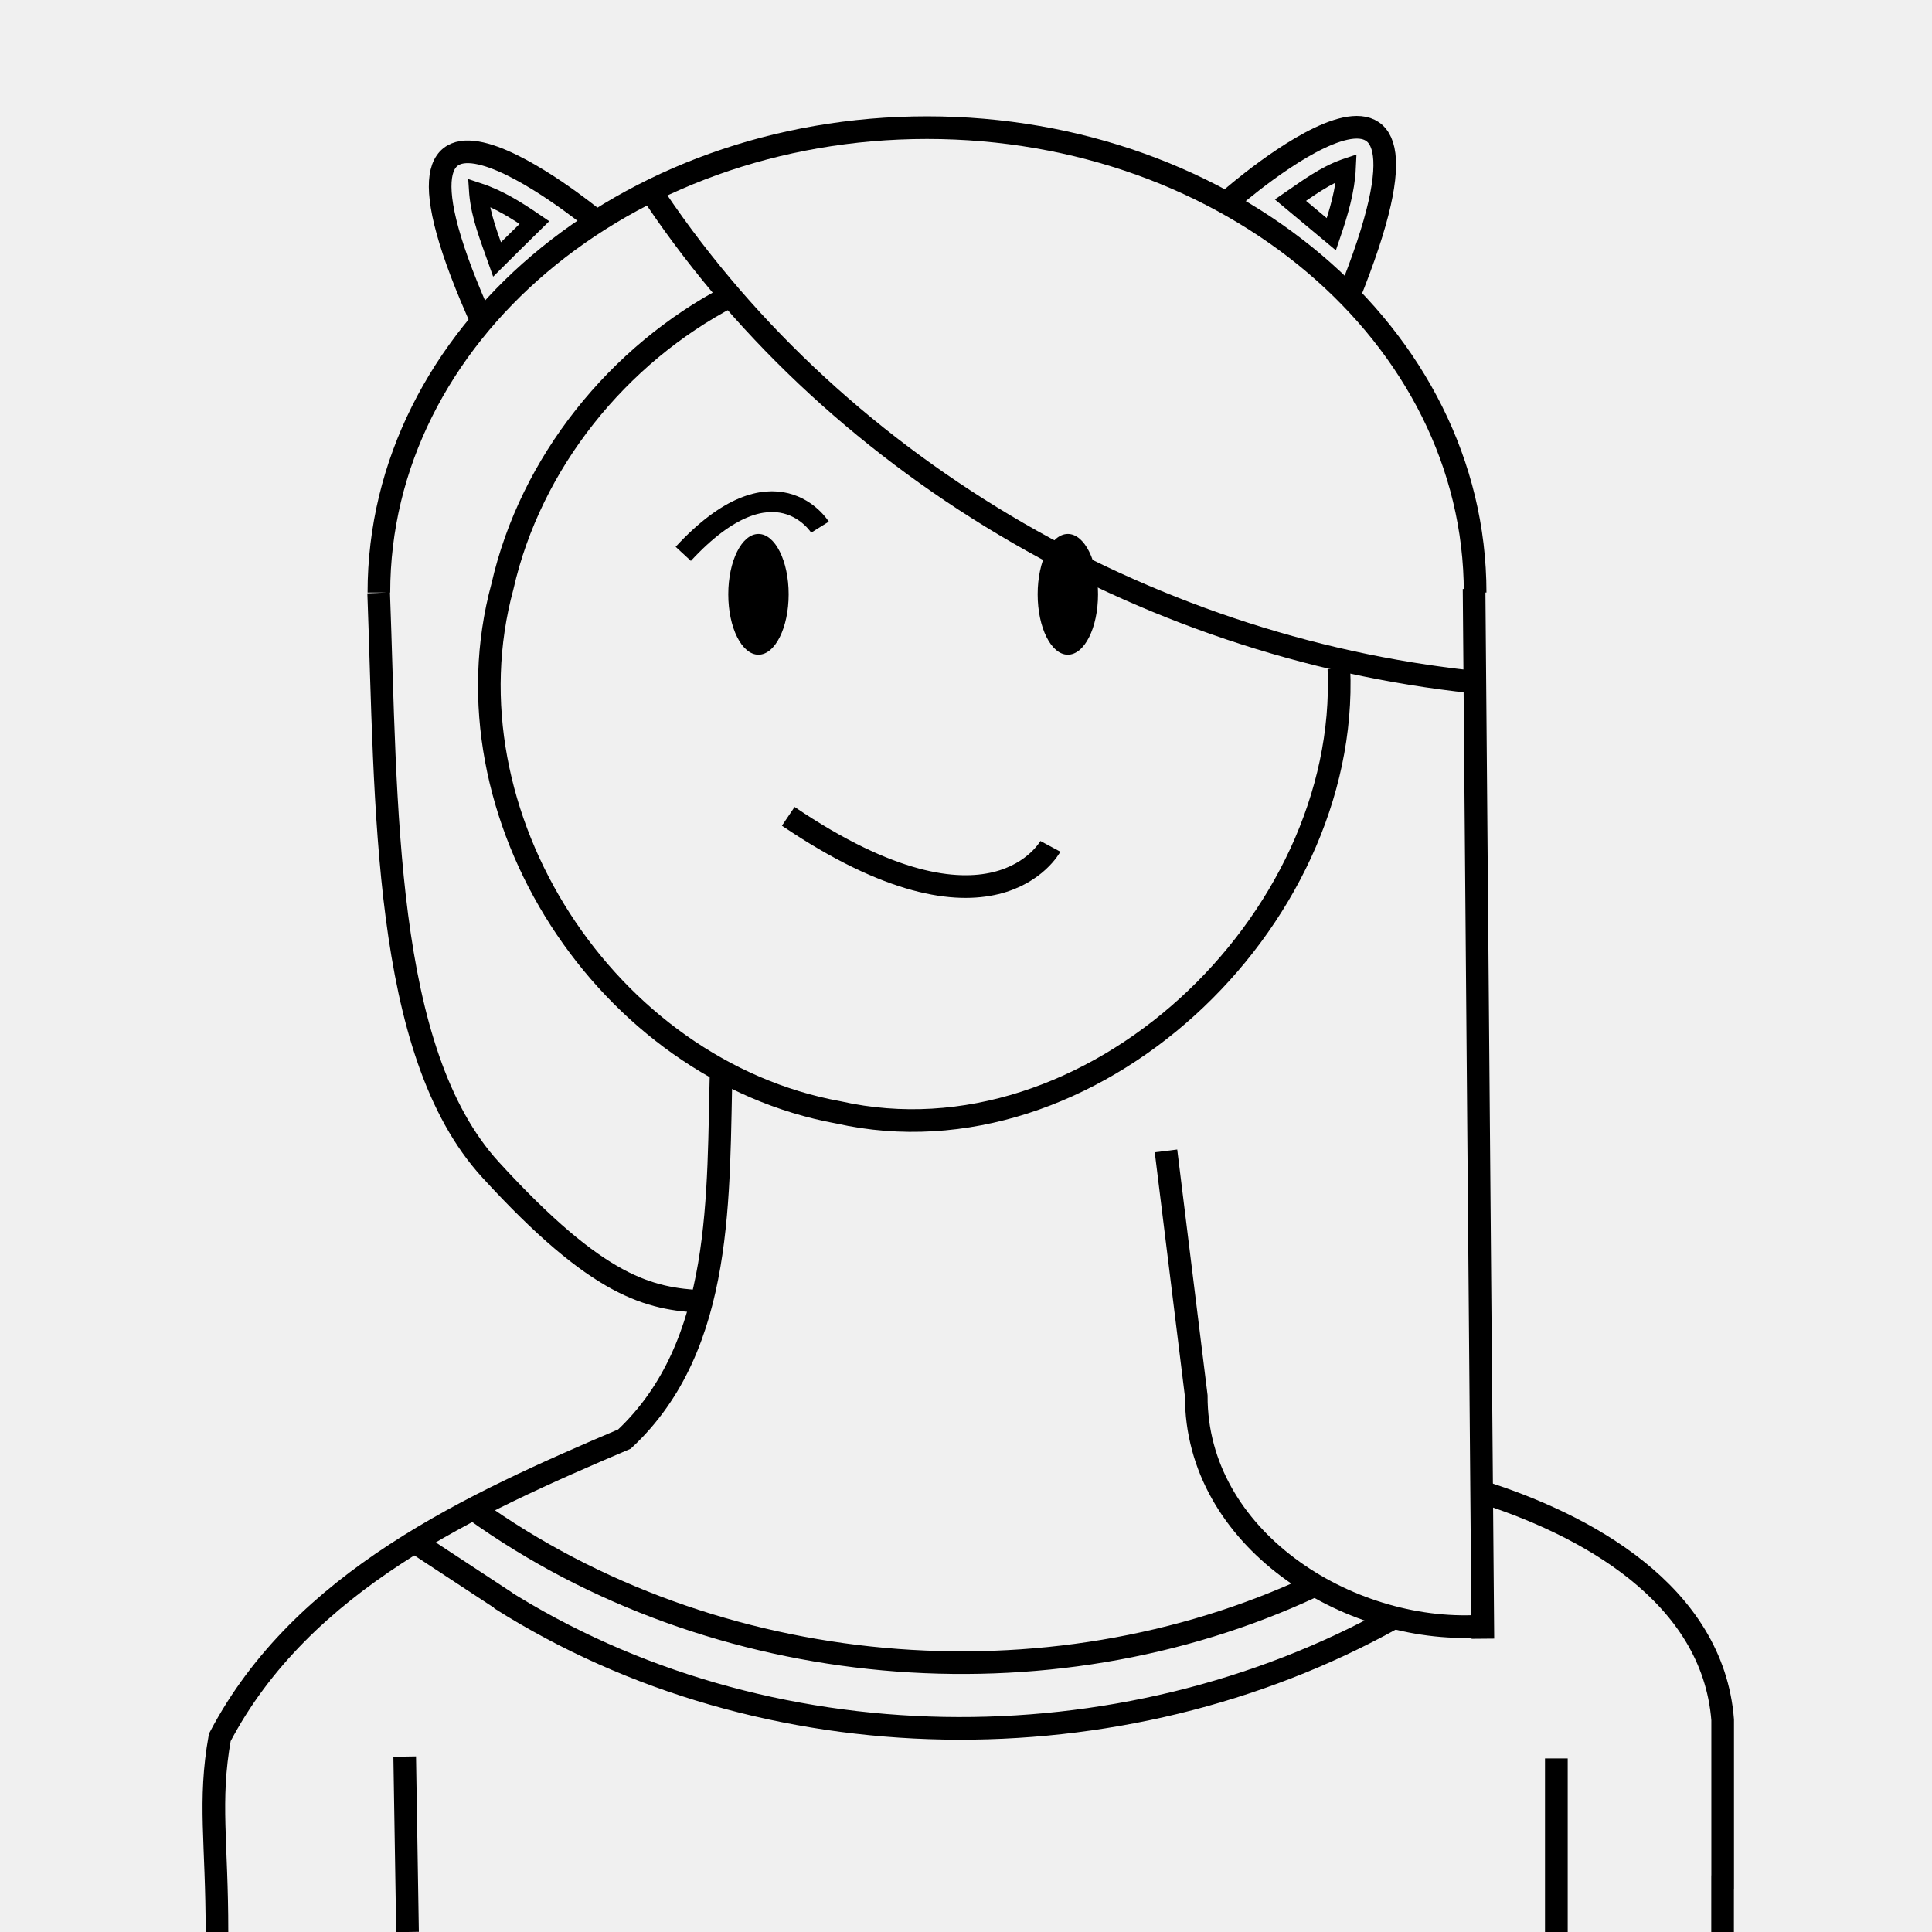
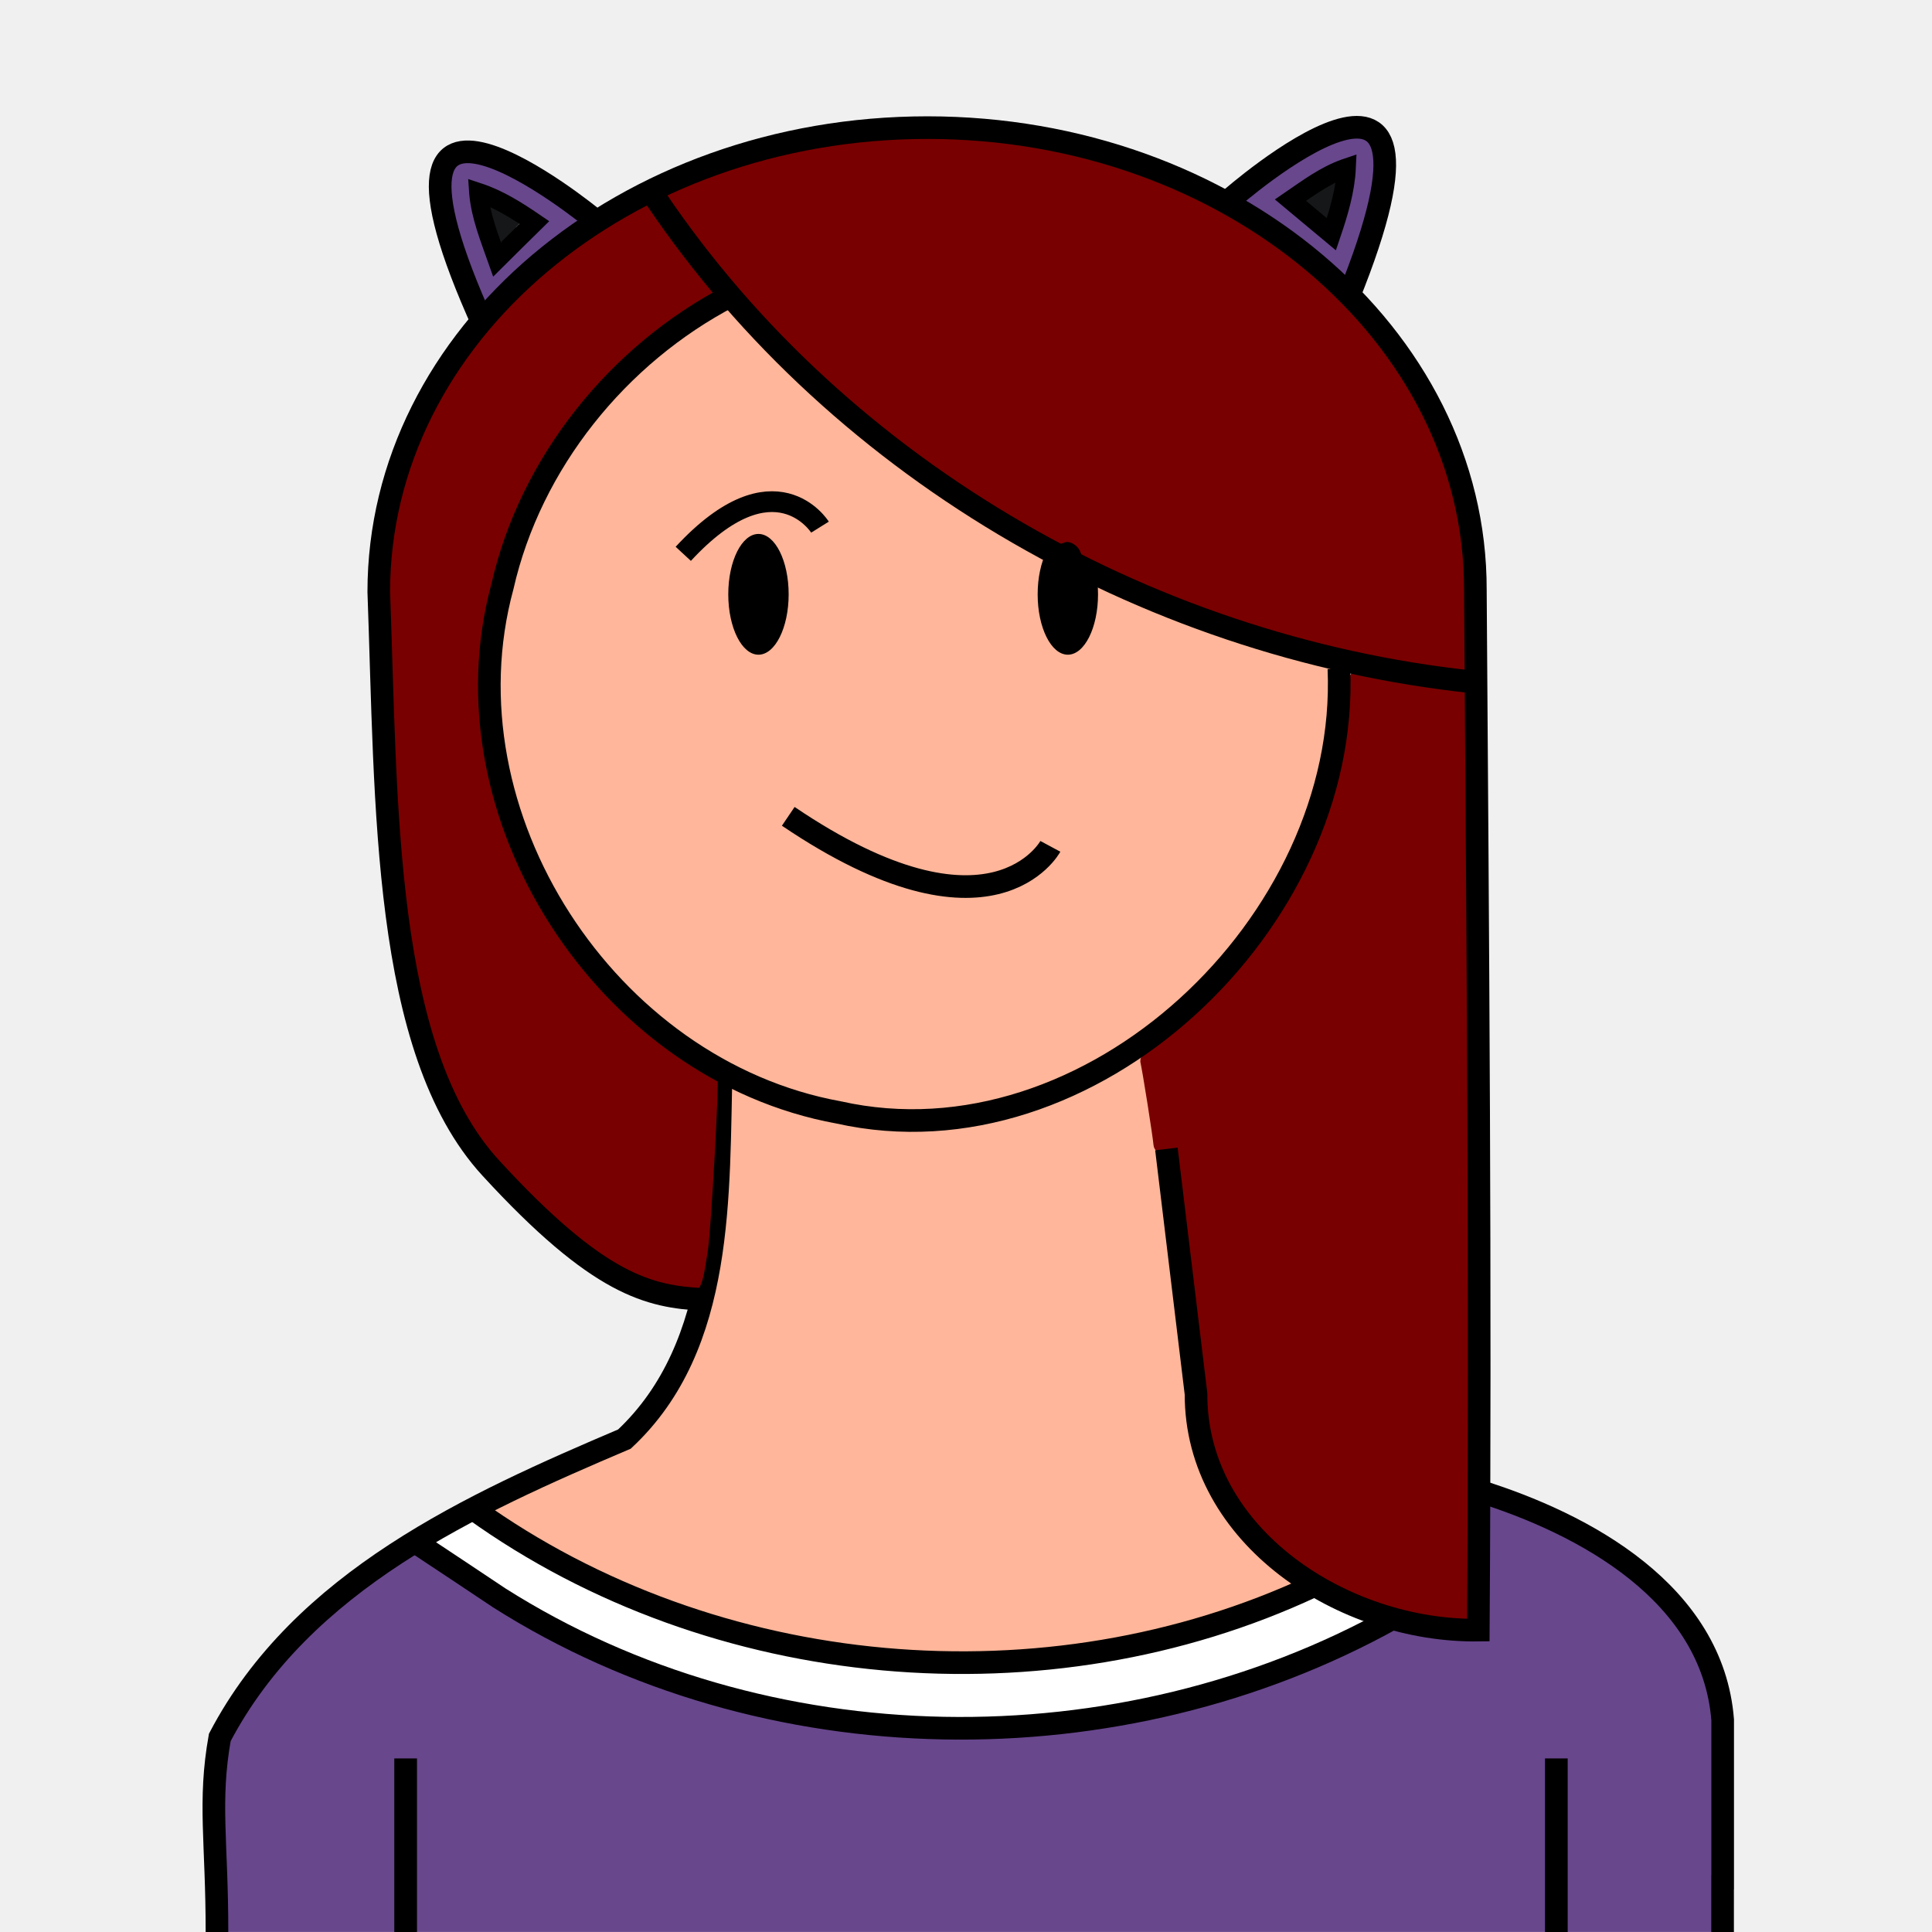
<svg xmlns="http://www.w3.org/2000/svg" width="270.933mm" height="270.933mm" viewBox="0 0 270.933 270.933" version="1.1" id="svg1">
  <defs id="defs1" />
  <g id="layer6">
-     <path style="fill:none;fill-opacity:1;stroke:#000000;stroke-width:3.175;stroke-linecap:butt;stroke-linejoin:miter;stroke-dasharray:none;stroke-opacity:1;paint-order:normal" d="M 67.82,45.628 C 47.925,1.737 83.102,30.613 83.102,30.613" id="path27" />
-     <path id="path27-2" style="fill:none;fill-opacity:1;stroke:#000000;stroke-width:2.646;stroke-linecap:butt;stroke-linejoin:miter;stroke-dasharray:none;stroke-opacity:1;paint-order:normal" d="m 67.123,27.133 c 0.294,3.207 1.512,6.202 2.582,9.238 1.73,-1.737 3.502,-3.436 5.244,-5.162 -2.48,-1.693 -4.992,-3.282 -7.836,-4.225 l 0.007,0.1 z" />
-     <path style="fill:none;fill-opacity:1;stroke:#000000;stroke-width:3.175;stroke-linecap:butt;stroke-linejoin:miter;stroke-dasharray:none;stroke-opacity:1;paint-order:normal" d="M 189.07,41.729 C 206.866,-2.212 172.553,27.931 172.553,27.931" id="path27-9" />
-     <path id="path27-9-7" style="fill:none;fill-opacity:1;stroke:#000000;stroke-width:2.646;stroke-linecap:butt;stroke-linejoin:miter;stroke-dasharray:none;stroke-opacity:1;paint-order:normal" d="m 188.628,23.602 c -2.811,0.994 -5.223,2.796 -7.658,4.467 1.914,1.592 3.826,3.183 5.734,4.781 1.015,-2.984 1.969,-6.176 2.111,-9.311 l -0.095,0.032 z" />
-   </g>
-   <g id="layer2">
-     <path id="path21" style="fill:none;fill-opacity:1;stroke:#000000;stroke-width:3.175;stroke-linecap:butt;stroke-linejoin:miter;stroke-dasharray:none;stroke-opacity:1;paint-order:normal" d="M 90.762,26.011 C 116.24,65.073 160.305,90.715 206.466,95.623 m 0.976,132.429 c -18.468,1.053 -39.738,-12.264 -39.685,-32.297 -1.415,-11.453 -2.83,-22.906 -4.245,-34.359 m 43.204,-78.814 c 0.411,49.074 0.823,98.147 1.234,147.221 M 53.102,83.137 c 1.113,29.762 0.494,64.293 15.69,80.904 15.195,16.611 22.277,18.087 29.746,18.492 M 53.134,83.095 c 10e-7,-36.007 34.414,-65.196 76.865,-65.196 42.451,0 76.865,29.189 76.865,65.196" />
+     <g id="layer9">
+       <g id="layer9-0">
+         <path style="fill:#68478d;fill-opacity:1;fill-rule:nonzero;stroke:#68478d;stroke-width:5.186;stroke-linecap:square;stroke-linejoin:bevel;stroke-dasharray:none;stroke-opacity:1;paint-order:markers stroke fill" d="m 705.827,139.431 c -11.767,-10.466 -24.345,-19.918 -37.715,-28.341 l -7.377,-4.647 7.278,-5.639 c 24.938,-19.324 47.518,-30.13 54.929,-26.288 5.832,3.024 6.187,16.041 0.994,36.466 -2.369,9.318 -10.643,34.24 -11.363,34.222 -0.145,-0.004 -3.181,-2.601 -6.746,-5.773 z m 5.423,-15.461 c 5.103,-15.519 7.155,-25.337 7.728,-36.973 0.2,-4.065 0.109,-5.056 -0.464,-5.056 -1.506,0 -12.3,4.167 -16.757,6.47 -5.7,2.944 -25.751,16.425 -25.751,17.314 0,0.61 31.249,27.013 31.993,27.031 0.197,0.005 1.659,-3.948 3.25,-8.785 z" id="path12" transform="scale(0.2645833)" />
+         <path style="fill:#151718;fill-opacity:1;fill-rule:nonzero;stroke:#151718;stroke-width:5.186;stroke-linecap:square;stroke-linejoin:bevel;stroke-dasharray:none;stroke-opacity:1;paint-order:markers stroke fill" d="m 698.195,111.029 c -2.628,-2.193 -4.932,-4.139 -5.118,-4.326 -0.36,-0.36 8.366,-6.199 12.129,-8.117 l 2.232,-1.138 -0.35,1.97 c -0.442,2.487 -3.121,13.011 -3.688,14.488 -0.398,1.036 -0.741,0.847 -5.205,-2.877 z" id="path13" transform="scale(0.2645833)" />
+       </g>
+       <g id="layer9-06">
+         <path style="fill:none;fill-opacity:1;stroke:#000000;stroke-width:3.175;stroke-linecap:butt;stroke-linejoin:miter;stroke-dasharray:none;stroke-opacity:1;paint-order:normal" d="M 189.07,41.729 C 206.866,-2.212 172.553,27.931 172.553,27.931" id="path27-9" />
+         <path id="path27-9-7" style="fill:none;fill-opacity:1;stroke:#000000;stroke-width:2.646;stroke-linecap:butt;stroke-linejoin:miter;stroke-dasharray:none;stroke-opacity:1;paint-order:normal" d="m 188.628,23.602 c -2.811,0.994 -5.223,2.796 -7.658,4.467 1.914,1.592 3.826,3.183 5.734,4.781 1.015,-2.984 1.969,-6.176 2.111,-9.311 l -0.095,0.032 z" />
+       </g>
+     </g>
+     <g id="layer10">
+       <g id="layer12">
+         <path style="display:inline;fill:#68478d;fill-opacity:1;fill-rule:nonzero;stroke:#68478d;stroke-width:1.297;stroke-linecap:square;stroke-linejoin:bevel;stroke-dasharray:none;stroke-opacity:1;paint-order:markers stroke fill" d="m 256.994,158.868 c -0.274,-0.512 -2.718,-6.392 -4.303,-10.352 -7.517,-18.785 -11.802,-33.433 -13.048,-44.6 -0.307,-2.753 -0.313,-7.619 -0.013,-9.465 0.459,-2.816 1.209,-4.677 2.379,-5.903 1.38,-1.447 2.929,-1.965 5.885,-1.968 8.972,-0.011 23.526,6.564 42.267,19.092 4.94,3.303 15.316,10.777 15.601,11.239 0.042,0.069 -0.431,0.469 -1.051,0.89 -6.28,4.263 -15.698,11.448 -22.07,16.838 -8.723,7.379 -17.045,15.313 -24.396,23.258 -0.992,1.072 -1.137,1.185 -1.251,0.971 z m 10.347,-18.102 c 3.246,-3.229 9.256,-9.161 13.356,-13.182 4.1,-4.021 8.147,-7.994 8.993,-8.828 l 1.538,-1.516 -4.779,-3.245 c -5.381,-3.653 -8.269,-5.528 -11.506,-7.473 -5.524,-3.318 -10.798,-5.967 -15.704,-7.889 -2.254,-0.883 -10.946,-3.781 -11.044,-3.683 -0.117,0.117 0.465,8.4 0.742,10.563 0.573,4.466 1.495,8.713 3.059,14.091 1.018,3.501 2.219,7.062 5.401,16.012 1.533,4.314 3.038,8.559 3.344,9.432 0.306,0.874 0.588,1.588 0.627,1.588 0.039,0 2.727,-2.642 5.972,-5.871 z" id="path6" transform="scale(0.2645833)" />
+         <path style="display:inline;fill:#151718;fill-opacity:1;fill-rule:nonzero;stroke:#151718;stroke-width:1.297;stroke-linecap:square;stroke-linejoin:bevel;stroke-dasharray:none;stroke-opacity:1;paint-order:markers stroke fill" d="m 265.466,128.077 c -2.462,-6.792 -4.08,-12.091 -5.449,-17.842 -0.062,-0.262 0.161,-0.178 2.04,0.76 2.588,1.294 4.337,2.251 7.037,3.852 1.885,1.118 5.818,3.571 6.065,3.783 0.056,0.048 -2.088,2.232 -4.764,4.854 -3.016,2.956 -4.889,4.701 -4.928,4.592 z" id="path5" transform="scale(0.2645833)" />
+       </g>
+       <g id="layer11">
+         <path style="fill:none;fill-opacity:1;stroke:#000000;stroke-width:3.175;stroke-linecap:butt;stroke-linejoin:miter;stroke-dasharray:none;stroke-opacity:1;paint-order:normal" d="M 67.82,45.628 C 47.925,1.737 83.102,30.613 83.102,30.613" id="path27" />
+         <path id="path27-2" style="fill:none;fill-opacity:1;stroke:#000000;stroke-width:2.646;stroke-linecap:butt;stroke-linejoin:miter;stroke-dasharray:none;stroke-opacity:1;paint-order:normal" d="m 67.123,27.133 c 0.294,3.207 1.512,6.202 2.582,9.238 1.73,-1.737 3.502,-3.436 5.244,-5.162 -2.48,-1.693 -4.992,-3.282 -7.836,-4.225 l 0.007,0.1 z" />
+       </g>
+     </g>
  </g>
  <g id="layer7">
-     <path id="path8" style="fill:#000000;fill-opacity:1;stroke:none;stroke-width:0.265" d="m 110.596,83.344 a 4.233,8.467 0 0 1 -4.233,8.467 4.233,8.467 0 0 1 -4.233,-8.467 4.233,8.467 0 0 1 4.233,-8.467 4.233,8.467 0 0 1 4.233,8.467 z" />
-     <path id="path8-5" style="fill:#000000;fill-opacity:1;stroke:none;stroke-width:0.265;stroke-dasharray:none;stroke-opacity:1" d="m 153.981,83.344 c 0,4.676 -1.895,8.467 -4.233,8.467 -2.338,-3e-6 -4.233,-3.791 -4.233,-8.467 0,-4.676 1.895,-8.467 4.233,-8.467 2.338,3e-6 4.233,3.791 4.233,8.467 z" />
-     <path style="fill:none;stroke:#000000;stroke-width:2.91;stroke-dasharray:none;stroke-opacity:1" d="M 95.817,77.666 C 108.662,63.779 114.991,73.923 114.991,73.923" id="path9" />
-     <path style="fill:none;stroke:#000000;stroke-width:3.175;stroke-dasharray:none;stroke-opacity:1" d="m 110.541,114.479 c 28.62,19.36 36.757,4.209 36.757,4.209" id="path11" />
-   </g>
-   <g id="layer1">
-     <path style="fill:none;stroke:#000000;stroke-width:3.175" d="M 187.761,93.764 C 189.294,129.423 152.858,163.901 117.592,155.996 85.111,150.09 61.739,114.333 70.461,82.236 74.4,64.89 86.672,49.704 102.357,41.535" id="path1" />
+     <g id="layer13">
+       <path style="display:inline;fill:#ffb69a;fill-opacity:1;fill-rule:nonzero;stroke:#ffb69a;stroke-width:20.744;stroke-linecap:square;stroke-linejoin:bevel;stroke-dasharray:none;stroke-opacity:1;paint-order:markers stroke fill" d="M 451.512,583.753 C 379.319,570.709 320.61,524.27 287.387,453.928 268.052,412.991 262.214,370.676 269.979,327.761 c 11.278,-62.331 47.946,-118.005 100.42,-152.47 l 14.06,-9.235 31.369,30.658 c 34.787,33.998 72.094,63.032 110.066,85.658 l 24.919,14.848 -0.767,15.192 c -1.27,25.156 9.233,41.183 21.654,33.044 5.816,-3.811 8.768,-10.248 10.502,-22.901 l 1.179,-8.604 32.439,13.085 c 17.842,7.197 44.923,16.605 60.181,20.907 l 27.742,7.822 -1.37,18.191 c -3.907,51.867 -26.781,100.937 -66.184,141.98 -52.577,54.766 -119.959,79.509 -184.679,67.816 z m 88.188,-112.363 c 9.487,-4.224 22.472,-15.148 22.472,-18.905 0,-1.224 -2.619,-3.581 -5.821,-5.236 -5.358,-2.771 -6.028,-2.679 -8.423,1.156 -1.431,2.291 -7.803,6.547 -14.16,9.458 -10.165,4.654 -13.464,5.161 -27.361,4.206 -19.266,-1.324 -42.356,-9.776 -66.734,-24.427 -9.433,-5.669 -17.828,-10.308 -18.655,-10.308 -0.828,0 -3.007,2.293 -4.843,5.095 -3.281,5.007 -3.175,5.207 6.116,11.6 14.594,10.041 51.076,26.753 65.611,30.056 16.65,3.783 39.976,2.57 51.798,-2.694 z M 409.625,343.584 c 16.914,-16.914 8.667,-65.368 -10.315,-60.604 -15.621,3.921 -18.411,51.819 -3.665,62.932 5.016,3.78 8.443,3.21 13.981,-2.328 z m -13.907,-67.098 c 12.225,-5.666 19.558,-5.179 28.554,1.898 4.491,3.533 6.302,3.874 10.47,1.975 6.561,-2.989 6.355,-5.058 -1.131,-11.357 -18.08,-15.213 -42.153,-11.428 -66.493,10.456 l -10.51,9.45 4.536,4.828 4.536,4.828 9.565,-8.51 c 5.261,-4.681 14.474,-10.786 20.475,-13.567 z" id="path14" transform="scale(0.2645833)" />
+     </g>
+     <g id="layer14">
+       <path id="path8" style="display:inline;fill:#000000;fill-opacity:1;stroke:none;stroke-width:0.265" d="m 110.596,83.344 a 4.233,8.467 0 0 1 -4.233,8.467 4.233,8.467 0 0 1 -4.233,-8.467 4.233,8.467 0 0 1 4.233,-8.467 4.233,8.467 0 0 1 4.233,8.467 z" />
+       <path id="path8-5" style="display:inline;fill:#000000;fill-opacity:1;stroke:none;stroke-width:0.265;stroke-dasharray:none;stroke-opacity:1" d="m 153.981,83.344 c 0,4.676 -1.895,8.467 -4.233,8.467 -2.338,-3e-6 -4.233,-3.791 -4.233,-8.467 0,-4.676 1.895,-8.467 4.233,-8.467 2.338,3e-6 4.233,3.791 4.233,8.467 z" />
+       <path style="display:inline;fill:none;stroke:#000000;stroke-width:2.91;stroke-dasharray:none;stroke-opacity:1" d="M 95.817,77.666 C 108.662,63.779 114.991,73.923 114.991,73.923" id="path9" />
+       <path style="display:inline;fill:none;stroke:#000000;stroke-width:3.175;stroke-dasharray:none;stroke-opacity:1" d="m 110.541,114.479 c 28.62,19.36 36.757,4.209 36.757,4.209" id="path11" />
+     </g>
  </g>
  <g id="layer4" style="opacity:1">
-     <path style="fill:none;fill-opacity:1;stroke:#000000;stroke-width:3.175;stroke-linecap:butt;stroke-linejoin:miter;stroke-dasharray:none;stroke-opacity:1;paint-order:normal" d="m 101.152,149.379 c -0.509,18.058 0.533,39.227 -13.584,52.429 -21.356,9.091 -45.21,19.846 -56.745,41.84 -1.608,9.03 -0.387,14.68 -0.396,27.285" id="path16" />
-     <path style="fill:none;fill-opacity:1;stroke:#000000;stroke-width:3.175;stroke-linecap:butt;stroke-linejoin:miter;stroke-dasharray:none;stroke-opacity:1;paint-order:normal" d="m 57.15,270.933 c -0.132,-8.201 -0.265,-16.401 -0.397,-24.602" id="path28" />
-     <path style="fill:none;fill-opacity:1;stroke:#000000;stroke-width:3.184;stroke-linecap:butt;stroke-linejoin:miter;stroke-dasharray:none;stroke-opacity:1;paint-order:normal" d="m 218.253,270.933 c 0,-8.114 0,-16.228 0,-24.341" id="path29" />
-     <path id="path35" style="fill:none;fill-opacity:1;stroke:#000000;stroke-width:3.175;stroke-linecap:butt;stroke-linejoin:miter;stroke-dasharray:none;stroke-opacity:1;paint-order:normal" d="m 241.567,262.996 c -6.7e-4,2.646 -0.001,5.292 -0.002,7.938 m -34.394,-61.913 c 15.186,4.702 33.001,14.453 34.405,32.151 0,7.927 0,15.855 0,23.782" />
+     <g id="layer22">
+       <path style="display:inline;fill:#ffffff;fill-opacity:1;fill-rule:nonzero;stroke:#ffffff;stroke-width:10;stroke-linecap:square;stroke-linejoin:bevel;stroke-dasharray:none;stroke-opacity:1;paint-order:normal" d="m 468.151,907.785 c -40.251,-3.427 -88.459,-14.527 -124.84,-28.744 -32.555,-12.722 -52.019,-22.955 -87.199,-45.846 -26.492,-17.238 -25.377,-15.32 -12.717,-21.884 l 7.007,-3.633 11.272,7.421 c 56.502,37.201 120.61,60.116 195.127,69.748 24.975,3.228 84.044,2.903 110.086,-0.605 42.674,-5.75 82.61,-16.319 116.323,-30.787 l 13.276,-5.697 10.803,5.117 c 5.942,2.815 11.382,5.117 12.09,5.117 2.359,0 1.327,1.887 -1.834,3.354 -59.495,27.609 -110.352,41.543 -169.731,46.503 -16.711,1.396 -62.954,1.359 -79.666,-0.064 z" id="path4" transform="scale(0.2645833)" />
+       <path style="display:inline;fill:#ffb69a;fill-opacity:1;fill-rule:nonzero;stroke:#ffb69a;stroke-width:9;stroke-linecap:square;stroke-linejoin:bevel;stroke-dasharray:none;stroke-opacity:1;paint-order:markers stroke fill" d="M 480.809,873.882 C 419.039,869.456 355.13,851.661 304.388,824.758 c -13.576,-7.198 -38.283,-22.03 -39.219,-23.544 -0.837,-1.355 8.176,-5.813 41.082,-20.319 24.974,-11.009 27.954,-12.657 34.528,-19.093 8.713,-8.53 17.494,-21.018 24.173,-34.377 14.311,-28.624 20.43,-60.053 22.661,-116.387 0.68,-17.177 1.423,-31.417 1.652,-31.645 0.228,-0.228 5.125,1.48 10.882,3.797 13.422,5.401 28.212,9.839 44.633,13.392 11.271,2.439 16.593,2.819 39.136,2.795 22.184,-0.024 27.978,-0.438 38.696,-2.766 23.848,-5.18 51.087,-16.056 71.743,-28.645 4.71,-2.87 8.703,-5.066 8.874,-4.878 2.011,2.205 21.011,144.196 24.226,181.04 0.689,7.897 2.159,17.992 3.267,22.433 6.233,24.986 21.462,48.135 43.136,65.571 l 9.107,7.326 -5.724,2.223 c -58.61,22.759 -101.942,31.481 -160.403,32.288 -16.058,0.221 -32.271,0.182 -36.03,-0.087 z" id="path26" transform="scale(0.2645833)" />
+       <path style="fill:#68478d;stroke:#68478d;stroke-width:1.905;stroke-linecap:square;stroke-linejoin:miter;stroke-dasharray:none;paint-order:markers stroke fill" d="m 32.108,260.626 c -0.651,-13.499 -0.274,-15.681 3.765,-21.788 1.831,-2.768 5.548,-7.174 8.262,-9.791 4.994,-4.816 12.665,-10.654 13.999,-10.654 0.4,0 3.688,1.986 7.306,4.414 16.264,10.912 33.462,17.331 53.142,19.834 10.154,1.292 28.419,0.979 37.431,-0.64 12.517,-2.249 28.742,-7.551 36.705,-11.996 2.37,-1.323 3.082,-1.446 5.347,-0.923 1.437,0.332 4.524,0.61 6.859,0.619 l 4.246,0.015 v -9.122 c 0,-6.883 0.193,-9.12 0.786,-9.113 1.614,0.019 13.506,6.203 17.191,8.941 6.721,4.992 11.115,11.656 12.248,18.572 0.686,4.19 0.782,16.892 0.191,25.224 l -0.409,5.758 h -9.657 -9.657 v -11.953 -11.953 h -1.887 -1.887 v 11.953 11.953 H 137.455 58.819 v -11.953 -11.953 H 56.932 55.045 v 11.953 11.953 H 43.802 32.559 Z" id="path7" />
+     </g>
+     <g id="layer21">
+       <path style="fill:none;fill-opacity:1;stroke:#000000;stroke-width:3.175;stroke-linecap:butt;stroke-linejoin:miter;stroke-dasharray:none;stroke-opacity:1;paint-order:normal" d="m 66.496,211.694 c 33.607,24.115 80.308,28.229 117.639,10.741" id="path22" />
+       <path style="fill:none;fill-opacity:1;stroke:#000000;stroke-width:3.175;stroke-linecap:butt;stroke-linejoin:miter;stroke-dasharray:none;stroke-opacity:1;paint-order:normal" d="m 195.36,226.914 c -38.233,21.283 -88.091,20.811 -125.377,-2.853 -4.018,-2.689 -7.896,-5.26 -11.775,-7.831" id="path10" />
+       <path style="opacity:1;fill:none;fill-opacity:1;stroke:#000000;stroke-width:3.175;stroke-linecap:butt;stroke-linejoin:miter;stroke-dasharray:none;stroke-opacity:1;paint-order:normal" d="m 101.152,149.379 c -0.509,18.058 0.533,39.227 -13.584,52.429 -21.356,9.091 -45.21,19.846 -56.745,41.84 -1.608,9.03 -0.387,14.68 -0.396,27.285" id="path16" />
+       <path style="display:inline;fill:none;fill-opacity:1;stroke:#000000;stroke-width:3.184;stroke-linecap:butt;stroke-linejoin:miter;stroke-dasharray:none;stroke-opacity:1;paint-order:normal" d="m 56.885,270.933 c 0,-8.114 0,-16.228 0,-24.341" id="path29-5" />
+       <path style="opacity:1;fill:none;fill-opacity:1;stroke:#000000;stroke-width:3.184;stroke-linecap:butt;stroke-linejoin:miter;stroke-dasharray:none;stroke-opacity:1;paint-order:normal" d="m 218.253,270.933 c 0,-8.114 0,-16.228 0,-24.341" id="path29" />
+       <path id="path35" style="opacity:1;fill:none;fill-opacity:1;stroke:#000000;stroke-width:3.175;stroke-linecap:butt;stroke-linejoin:miter;stroke-dasharray:none;stroke-opacity:1;paint-order:normal" d="m 241.567,262.996 c -6.7e-4,2.646 -0.001,5.292 -0.002,7.938 m -34.394,-61.913 c 15.186,4.702 33.001,14.453 34.405,32.151 0,7.927 0,15.855 0,23.782" />
+     </g>
  </g>
-   <g id="layer5">
-     <path style="fill:none;fill-opacity:1;stroke:#000000;stroke-width:3.175;stroke-linecap:butt;stroke-linejoin:miter;stroke-dasharray:none;stroke-opacity:1;paint-order:normal" d="m 66.496,211.694 c 33.607,24.115 80.308,28.229 117.639,10.741" id="path22" />
-     <path id="path36" style="fill:none;fill-opacity:1;stroke:#000000;stroke-width:3.175;stroke-linecap:butt;stroke-linejoin:miter;stroke-dasharray:none;stroke-opacity:1;paint-order:normal" d="m 71.03,224.717 c -4.25,-2.792 -8.5,-5.585 -12.75,-8.377 m 11.842,7.839 c 37.147,23.546 87.005,24.018 125.238,2.735" />
+   <g id="layer2" style="display:inline">
+     <g id="layer17">
+       <path style="fill:#790000;fill-opacity:1;fill-rule:nonzero;stroke:#790000;stroke-width:9.998;stroke-linecap:square;stroke-linejoin:bevel;stroke-dasharray:none;stroke-opacity:1;paint-order:markers stroke fill" d="m 352.314,680.38 c -19.358,-4.562 -38.573,-17.629 -67.639,-45.999 -38.645,-37.719 -51.246,-62.245 -62.836,-122.303 -10.924,-56.605 -17.424,-198.595 -10.712,-233.979 8.569,-45.17 29.272,-83.104 64.448,-118.084 18.992,-18.887 36.888,-32.696 58.164,-44.882 l 8.889,-5.091 7.489,10.874 c 4.119,5.981 11.594,16.009 16.611,22.285 l 9.122,11.411 -13.933,9.176 c -50.494,33.254 -86.107,83.55 -102.118,144.222 -5.441,20.617 -5.981,25.359 -6.093,53.47 -0.092,23.168 0.764,34.925 3.439,47.233 6.516,29.985 19.461,60.339 37.345,87.567 11.743,17.88 49.861,55.781 66.99,66.609 7.422,4.692 13.62,8.576 13.772,8.631 1.07,0.385 -3.355,79.936 -5.046,90.71 -3.505,22.326 -2.876,21.688 -17.891,18.15 z" id="path15" transform="scale(0.2645833)" />
+       <path style="display:inline;fill:#790000;fill-opacity:1;fill-rule:nonzero;stroke:#790000;stroke-width:9.998;stroke-linecap:square;stroke-linejoin:bevel;stroke-dasharray:none;stroke-opacity:1;paint-order:markers stroke fill" d="M 737.226,348.06 C 674.827,336.213 581.152,302.925 577.458,291.286 c -2.084,-6.567 -9.895,-10.781 -15.364,-8.289 -3.998,1.821 -7.489,0.281 -28.884,-12.74 -48.56,-29.554 -95.478,-67.987 -130.937,-107.257 -18.404,-20.382 -45.613,-55.154 -45.613,-58.291 0,-3.616 45.012,-18.716 72.291,-24.252 18.282,-3.71 27.071,-4.29 63.626,-4.196 36.431,0.093 45.269,0.72 62.656,4.447 99.751,21.378 175.714,80.643 205.704,160.487 9.858,26.245 12.242,39.942 13.471,77.389 l 1.123,34.22 -7.489,-0.158 c -4.119,-0.087 -17.986,-2.15 -30.815,-4.586 z" id="path17" transform="scale(0.2645833)" />
+       <path style="fill:#790000;stroke:#790000;stroke-width:8.844;stroke-linecap:square;stroke-linejoin:bevel;stroke-dasharray:none;paint-order:markers stroke fill;stroke-opacity:1;fill-opacity:1" d="m 742.33,851.239 c -38.858,-10.181 -76.579,-38.746 -90.803,-68.76 -7.606,-16.049 -7.897,-17.761 -18.052,-105.883 -8.111,-70.394 -7.752,-68.544 -13.305,-68.544 -2.409,0 -4.398,-0.746 -4.42,-1.658 -0.071,-2.979 -6.14,-41.394 -6.93,-43.866 -0.423,-1.324 6.782,-8.423 16.011,-15.774 49.846,-39.706 83.91,-101.869 90.924,-165.923 2.081,-19.007 3.054,-22.522 5.985,-21.627 5.994,1.83 42.518,7.839 47.651,7.839 h 4.878 l 1.464,101.158 c 0.805,55.637 1.465,165.583 1.466,244.326 l 0.003,143.168 -9.397,-0.122 c -5.168,-0.067 -16.631,-2.017 -25.473,-4.334 z" id="path18" transform="scale(0.2645833)" />
+     </g>
+     <g id="layer15">
+       <path style="display:inline;fill:none;fill-opacity:1;stroke:#000000;stroke-width:3.173;stroke-linecap:butt;stroke-linejoin:miter;stroke-dasharray:none;stroke-opacity:1;paint-order:normal" d="M 98.569,182.226 C 91.095,181.822 84.008,180.349 68.802,163.769 53.596,147.188 54.214,112.722 53.117,82.994 53.133,47.033 87.571,17.898 130.052,17.898 c 42.481,0 76.919,29.135 76.845,64.819 0.338,48.726 0.749,97.709 0.411,145.881 -18.821,0.243 -39.634,-13.077 -39.583,-33.113 l -4.154,-34.364" id="path20" />
+       <path style="display:inline;fill:none;fill-opacity:1;stroke:#000000;stroke-width:3.175;stroke-linecap:butt;stroke-linejoin:miter;stroke-dasharray:none;stroke-opacity:1;paint-order:normal" d="M 90.762,26.011 C 116.24,65.073 160.305,90.715 206.466,95.623" id="path21" />
+     </g>
+   </g>
+   <g id="layer18">
+     <path style="display:inline;fill:none;stroke:#000000;stroke-width:3.175" d="M 187.761,93.764 C 189.294,129.423 152.858,163.901 117.592,155.996 85.111,150.09 61.739,114.333 70.461,82.236 74.4,64.89 86.672,49.704 102.357,41.535" id="path1" />
  </g>
</svg>
